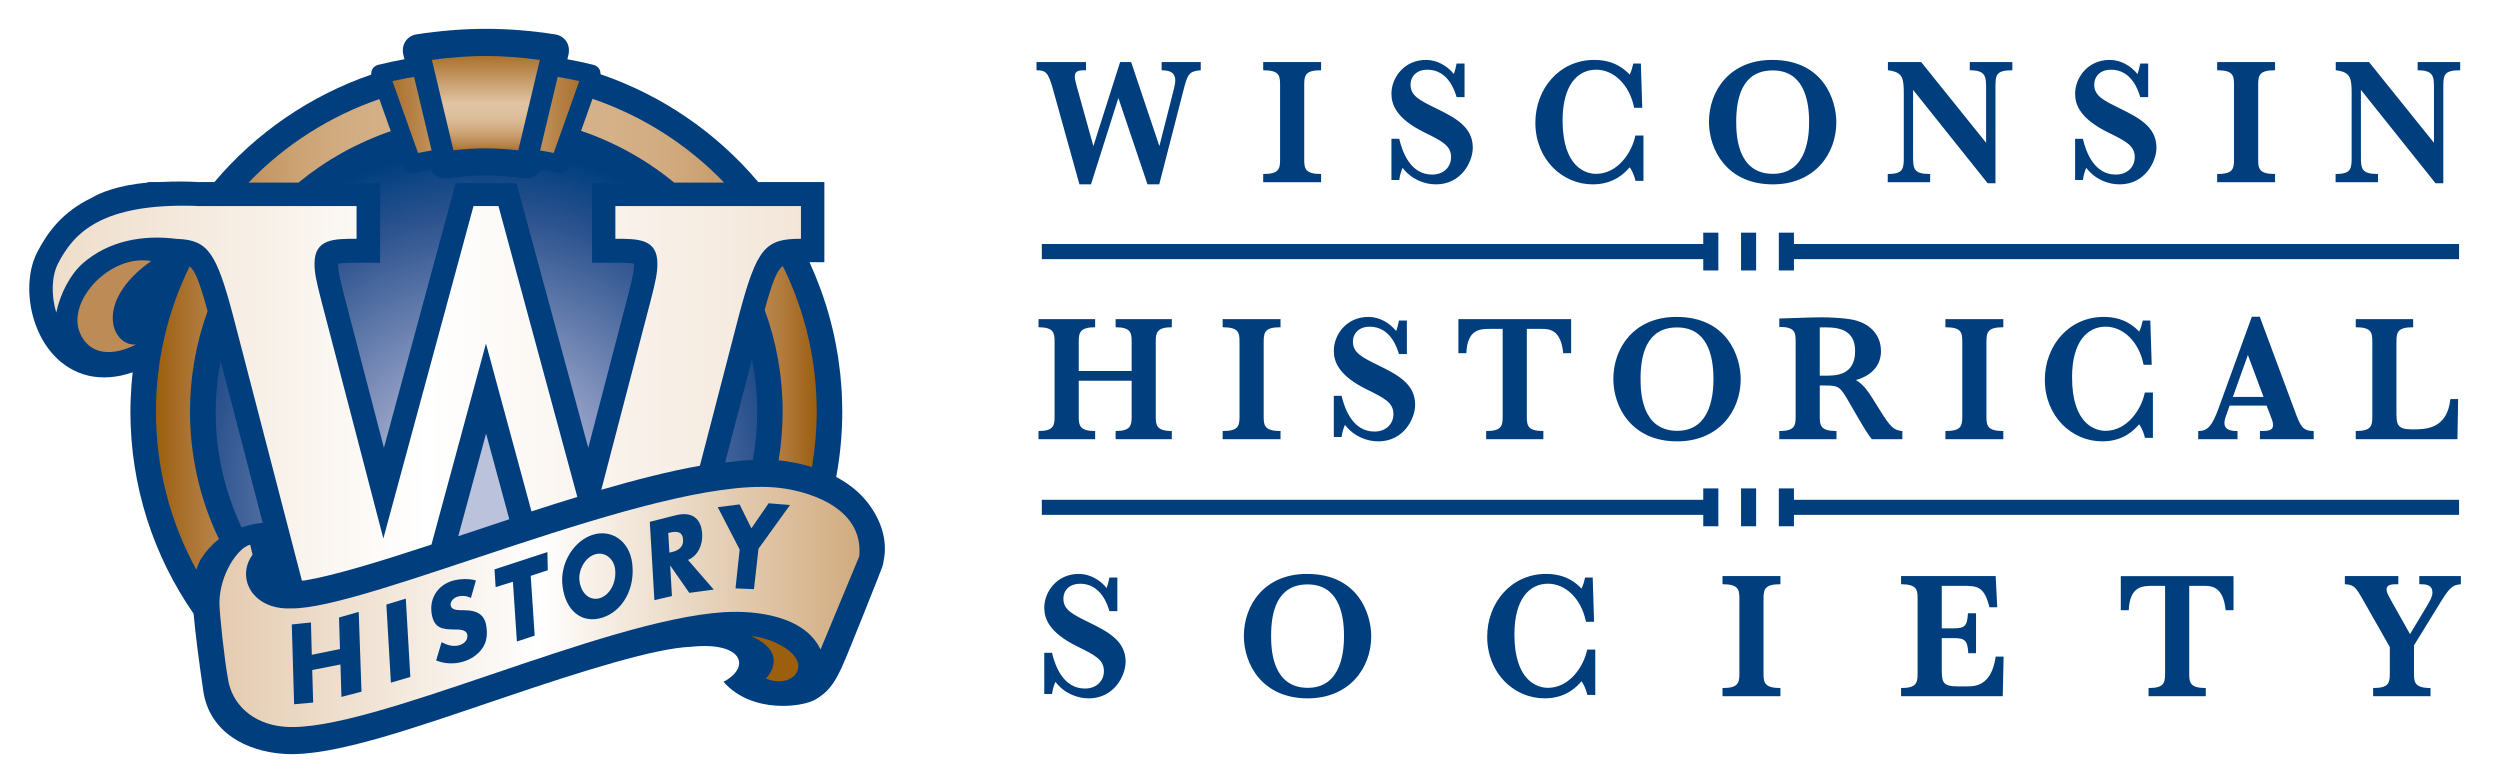
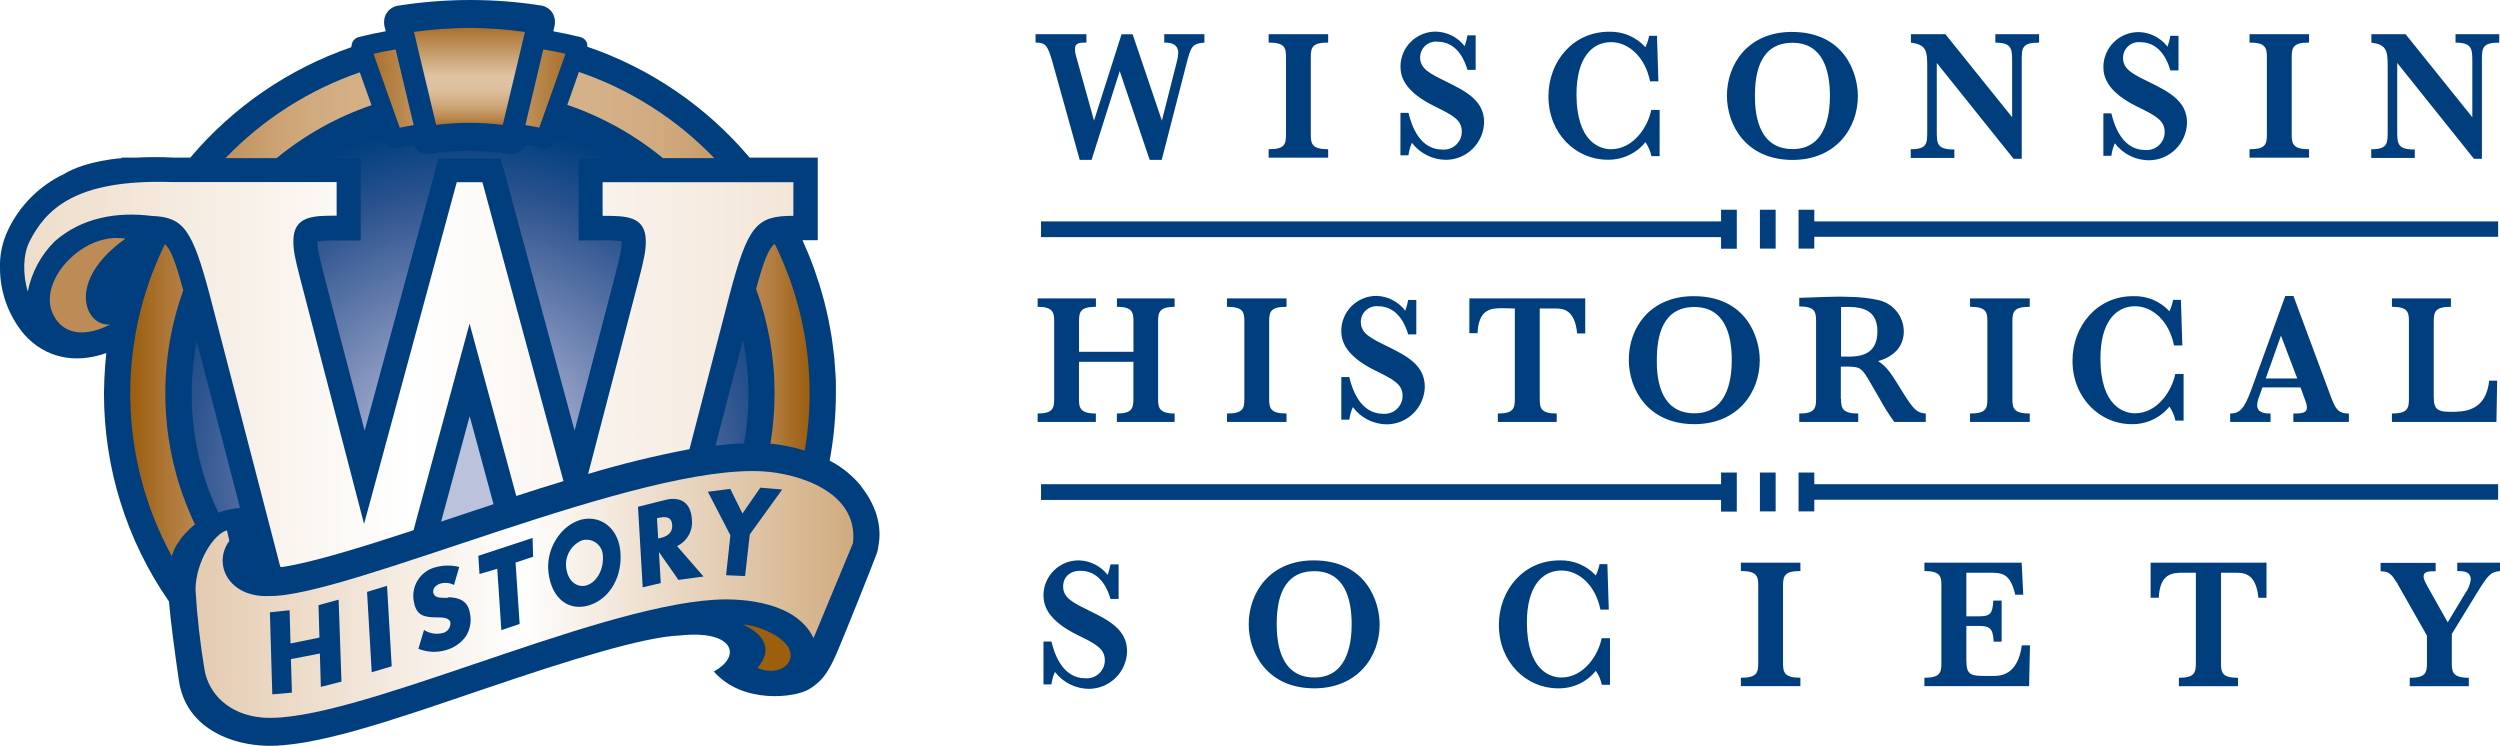
- <svg xmlns="http://www.w3.org/2000/svg" viewBox="0 0 490.176 153.621">
-   <path fill="#003E7E" d="M333.957 45.621v2.222H204.271v2.965h129.686v2.22h2.961v-7.407h-2.961zm7.408 0h2.959v7.407h-2.959v-7.407zm140.784 2.222H351.74v-2.222h-2.964v7.407h2.964v-2.22h130.409v-2.965zM333.957 95.765v2.227H204.271v2.964h129.686v2.223h2.961v-7.414h-2.961zm7.408 0h2.959v7.414h-2.959v-7.414zm140.784 2.227H351.74v-2.227h-2.964v7.414h2.964v-2.223h130.409v-2.964zM206.47 17.542c-.945-3.343-1.387-3.766-3.244-3.766v-1.605h9.703v1.605c-1.188 0-2.193 0-2.193 1.207 0 .422.064.782.365 1.887l3.277 11.772 5.244-16.472h2.158l5.541 16.472 2.809-11.065c.131-.5.303-1.312.303-1.812 0-1.923-1.727-1.958-2.668-1.989v-1.605h7.666v1.605c-2.33.211-2.57.668-3.48 4.266l-4.66 18.105h-2.301l-5.711-16.934-5.369 16.934h-2.266l-5.174-18.605zm41.206-5.371h11.353v1.605c-2.975 0-3.309.887-3.309 2.766v14.805c0 1.777.268 2.77 3.309 2.77v1.605h-11.353v-1.605c2.973 0 3.31-.887 3.31-2.77V16.542c0-1.805-.27-2.766-3.31-2.766v-1.605zm25.143 15.043h1.527c.641 2.711 2.26 7.016 6.451 7.016 2.299 0 3.719-1.531 3.719-3.418 0-2.242-1.725-3.129-5.205-4.836-5.647-2.776-6.492-5.551-6.492-7.617 0-3.02 2.4-6.613 6.797-6.613 2.129 0 4.123 1.137 5.439 2.773.17-.425.334-1.031.545-2.066h1.553v6.586H285.6c-.344-1.146-1.631-5.375-5.748-5.375-1.998 0-3.281 1.215-3.281 2.957 0 2.208 1.893 3.094 5.002 4.625 3.684 1.812 7.199 3.59 7.199 7.719 0 2.664-2.195 7.184-7.229 7.184-2.232 0-4.801-.957-6.527-3.238-.164.391-.506 1.141-.67 2.383h-1.527v-8.08zm49.414 8.254h-1.559c-.367-1.527-.873-2.273-1.142-2.666-.85.959-2.941 3.346-7.236 3.346-6.016 0-11.256-4.945-11.256-12.094 0-6.617 4.67-12.308 11.562-12.308 4.02 0 6.049 1.957 6.93 2.879.338-.672.537-1.418.711-2.172h1.484l.27 8.684h-1.59c-.916-4.625-4.086-7.473-7.432-7.473-3.719 0-6.596 3.098-6.596 9.931 0 9.315 4.666 10.491 6.559 10.491 4.293 0 7.065-4.27 7.703-7.508h1.592v8.89zm25.218-23.722c10.1 0 12.6 7.93 12.6 12.203 0 6.258-4.287 12.199-12.467 12.199-8.885 0-12.506-6.688-12.506-12.238 0-6.081 4.055-12.164 12.373-12.164zm.166 22.339c6.859 0 7.096-7.788 7.096-10.207 0-4.809-1.353-10.07-7.129-10.07-6.115 0-7.164 5.585-7.164 10.07 0 2.594.197 10.207 7.197 10.207zm27.481-3.487c0 2.46.066 3.519 3.346 3.519v1.605h-8.315v-1.605c3.176 0 3.147-1.133 3.147-3.519v-12.02c0-3.133-.068-4.448-3.113-4.801v-1.605h6.525L389.419 28V17.263c0-2.278-.096-3.485-3.203-3.485v-1.605h8.344v1.605c-3.277 0-3.311.961-3.311 3.485v18.672h-1.521l-14.629-18.317v12.98h-.001zm31.768-3.384h1.523c.639 2.711 2.26 7.016 6.451 7.016 2.301 0 3.719-1.531 3.719-3.418 0-2.242-1.725-3.129-5.203-4.836-5.646-2.776-6.49-5.551-6.49-7.617 0-3.02 2.396-6.613 6.793-6.613 2.129 0 4.125 1.137 5.44 2.773.17-.425.334-1.031.541-2.066h1.557v6.586h-1.557c-.338-1.146-1.625-5.375-5.746-5.375-1.996 0-3.277 1.215-3.277 2.957 0 2.208 1.894 3.094 5 4.625 3.685 1.812 7.199 3.59 7.199 7.719 0 2.664-2.195 7.184-7.229 7.184-2.23 0-4.801-.957-6.527-3.238-.164.391-.504 1.141-.67 2.383h-1.523v-8.08h-.001zm27.853-15.043h11.35v1.605c-2.971 0-3.307.887-3.307 2.766v14.805c0 1.777.27 2.77 3.307 2.77v1.605h-11.35v-1.605c2.971 0 3.305-.887 3.305-2.77V16.542c0-1.805-.268-2.766-3.305-2.766v-1.605zm28.187 18.427c0 2.46.068 3.519 3.348 3.519v1.605h-8.312v-1.605c3.174 0 3.147-1.133 3.147-3.519v-12.02c0-3.133-.07-4.448-3.115-4.801v-1.605h6.523L477.231 28V17.263c0-2.278-.096-3.485-3.203-3.485v-1.605h8.342v1.605c-3.275 0-3.309.961-3.309 3.485v18.672h-1.523l-14.632-18.318v12.981zm-251.395 51.14c0 1.633.166 2.773 3.213 2.773v1.602h-11.098v-1.602c2.881 0 3.147-1.035 3.147-2.773V66.937c0-1.668-.201-2.772-3.147-2.772v-1.599h11.098v1.599c-2.943 0-3.213 1.03-3.213 2.772v5.801h10.373v-5.801c0-1.668-.174-2.772-3.143-2.772v-1.599h11.016v1.599c-2.943 0-3.146 1.104-3.146 2.772v14.801c0 1.562.135 2.773 3.146 2.773v1.602h-11.016v-1.602c2.873 0 3.143-1.035 3.143-2.773v-7.082h-10.373v7.082zm28.215-19.172h11.348v1.599c-2.969 0-3.303.89-3.303 2.772v14.801c0 1.773.264 2.773 3.303 2.773v1.602h-11.348v-1.602c2.971 0 3.307-.887 3.307-2.773V66.937c0-1.812-.266-2.772-3.307-2.772v-1.599zm21.794 15.043h1.521c.645 2.703 2.262 7.008 6.451 7.008 2.303 0 3.719-1.531 3.719-3.418 0-2.238-1.723-3.125-5.203-4.83-5.647-2.774-6.488-5.557-6.488-7.615 0-3.026 2.395-6.617 6.793-6.617 2.127 0 4.123 1.137 5.438 2.773.17-.426.334-1.031.547-2.062h1.551v6.578h-1.551c-.346-1.137-1.627-5.371-5.75-5.371-1.994 0-3.279 1.215-3.279 2.957 0 2.203 1.896 3.094 5 4.625 3.684 1.809 7.201 3.591 7.201 7.715 0 2.668-2.195 7.188-7.229 7.188-2.232 0-4.803-.961-6.529-3.238-.164.391-.506 1.141-.67 2.383h-1.521l-.001-8.076zm30.75-13.125c-2.031 0-4.562 0-4.762 4.762h-1.559v-6.68h22.102v6.68h-1.553c-.441-4.762-2.875-4.762-4.295-4.762h-2.836v17.254c0 1.738.201 2.773 3.24 2.773v1.602H291.39v-1.602c2.941 0 3.24-.926 3.24-2.773V64.484h-2.36zm36.424-2.348c10.102 0 12.605 7.934 12.605 12.199 0 6.262-4.297 12.203-12.471 12.203-8.889 0-12.5-6.688-12.5-12.238 0-6.082 4.053-12.164 12.366-12.164zm.171 22.336c6.855 0 7.092-7.789 7.092-10.21 0-4.797-1.35-10.062-7.129-10.062-6.115 0-7.164 5.581-7.164 10.062 0 2.602.201 10.21 7.201 10.21zm27.936-2.734c0 1.738.24 2.773 3.279 2.773v1.602h-11.213v-1.602c2.9 0 3.207-.926 3.207-2.773V66.867c0-1.777-.236-2.772-3.207-2.772v-1.642l5.164-.176c.846 0 2.605-.102 4.498-.035 1.922.07 3.986.211 5.406.605 2.328.641 4.869 2.492 4.869 6.012 0 2.312-1.289 4.621-4.908 5.656 1.728 1.066 2.473 2.313 4.695 5.902 2.1 3.385 2.74 3.951 4.402 4.094v1.602h-5.984c-.881-1.074-1.857-2.777-2.836-4.443l-1.523-2.635c-1.889-3.273-2.025-3.453-5.002-3.453h-.848v6.156h.001zm0-8.077h1.055c2.092 0 5.877-.036 5.877-4.837 0-4.77-4.156-4.691-6.932-4.624v9.461zm24.637-11.095h11.352v1.599c-2.971 0-3.309.89-3.309 2.772v14.801c0 1.773.269 2.773 3.309 2.773v1.602h-11.352v-1.602c2.975 0 3.309-.887 3.309-2.773V66.937c0-1.812-.266-2.772-3.309-2.772v-1.599zm40.685 23.293h-1.557c-.367-1.527-.877-2.273-1.144-2.664-.852.961-2.945 3.344-7.236 3.344-6.014 0-11.254-4.945-11.254-12.098 0-6.612 4.67-12.305 11.559-12.305 4.019 0 6.049 1.958 6.932 2.879.336-.676.541-1.421.707-2.168h1.486l.271 8.681h-1.59c-.914-4.626-4.086-7.474-7.432-7.474-3.719 0-6.596 3.098-6.596 9.926 0 9.32 4.67 10.492 6.557 10.492 4.297 0 7.066-4.27 7.707-7.503h1.59v8.89zm14.498-4.801c-.24.645-.479 1.316-.479 1.848 0 1.605 1.793 1.605 2.568 1.605v1.602h-7.705v-1.602c1.758 0 2.672-.785 4.057-4.625l6.455-17.783h1.555l6.824 18.35c1.115 2.988 1.488 4.059 3.752 4.059v1.602h-10.547v-1.602c1.391 0 2.572 0 2.572-1.141 0-.211-.031-.602-.205-1.066l-1.043-2.773h-7.268l-.536 1.526zm1.18-3.234h6.012l-3.07-8.219-2.942 8.219zm44.029 8.289h-19.935v-1.602c2.977 0 3.244-.961 3.244-2.773V66.937c0-1.742-.203-2.772-3.244-2.772v-1.599h11.252v1.599c-2.943 0-3.277.89-3.277 2.772v13.555c0 2.668 0 3.699 3.113 3.699 2.561 0 6.824 0 7.465-5.941h1.52l-.138 7.863zm-277.082 41.886h1.518c.643 2.703 2.268 7.004 6.461 7.004 2.295 0 3.715-1.527 3.715-3.41 0-2.246-1.717-3.133-5.207-4.84-5.643-2.77-6.486-5.547-6.486-7.609 0-3.027 2.398-6.617 6.793-6.617 2.131 0 4.123 1.143 5.443 2.77.166-.426.336-1.023.539-2.059h1.555v6.582h-1.555c-.338-1.141-1.621-5.371-5.742-5.371-1.996 0-3.281 1.207-3.281 2.949 0 2.207 1.891 3.094 5.004 4.625 3.682 1.812 7.195 3.594 7.195 7.719 0 2.672-2.199 7.184-7.23 7.184-2.234 0-4.797-.961-6.525-3.234-.17.391-.506 1.137-.678 2.383h-1.518l-.001-8.076zm51.502-15.472c10.105 0 12.607 7.93 12.607 12.199 0 6.262-4.295 12.199-12.471 12.199-8.887 0-12.502-6.684-12.502-12.234.001-6.086 4.056-12.164 12.366-12.164zm.172 22.336c6.857 0 7.098-7.789 7.098-10.207 0-4.801-1.354-10.07-7.133-10.07-6.115 0-7.162 5.59-7.162 10.07 0 2.597.199 10.207 7.197 10.207zm56.367 1.39h-1.559c-.367-1.531-.873-2.281-1.143-2.668-.853.961-2.943 3.34-7.234 3.34-6.017 0-11.258-4.941-11.258-12.094 0-6.617 4.67-12.305 11.562-12.305 4.018 0 6.049 1.953 6.93 2.879.334-.676.539-1.422.709-2.168h1.486l.27 8.68h-1.592c-.912-4.625-4.084-7.469-7.432-7.469-3.717 0-6.596 3.094-6.596 9.918 0 9.324 4.67 10.496 6.559 10.496 4.295 0 7.066-4.266 7.705-7.5h1.592v8.891h.001zm24.944-23.297h11.354v1.594c-2.975 0-3.312.891-3.312 2.777v14.797c0 1.777.273 2.777 3.312 2.777v1.598h-11.354v-1.598c2.973 0 3.309-.891 3.309-2.777v-14.797c0-1.816-.267-2.777-3.309-2.777v-1.594zm54.949 23.543h-19.939v-1.598c2.971 0 3.242-.961 3.242-2.777v-14.797c0-1.703-.164-2.777-3.242-2.777v-1.594h18.551l.305 6.117h-1.525c-1.014-4.164-2.463-4.203-5.166-4.203h-4.187v8.324h2.26c2.266 0 2.736-.422 2.875-2.949h1.586v7.824h-1.518c-.139-2.594-.746-2.953-2.91-2.953h-2.293v5.555c0 3.055 0 3.91 3.209 3.91h1.787c1.389 0 4.766 0 5.578-5.836h1.553l-.166 7.754zm29.467-21.628c-2.031 0-4.562 0-4.766 4.77h-1.559v-6.684h22.104v6.684h-1.553c-.441-4.77-2.877-4.77-4.293-4.77h-2.84v17.254c0 1.742.203 2.777 3.244 2.777v1.598h-11.219v-1.598c2.941 0 3.242-.93 3.242-2.777v-17.254h-2.36zm40.82 2.136c-.135-.176-.199-.355-.233-.391-1.016-1.707-1.558-1.992-2.98-2.066v-1.594h10.48v1.594c-1.221 0-2.301 0-2.301 1.035 0 .465.174.887 1.119 2.559l3.48 6.191 3.309-5.512c.678-1.141 1.08-1.887 1.08-2.633 0-1.641-1.418-1.641-2.568-1.641v-1.594h8.148v1.594c-1.861.145-2.367.891-4.496 4.348l-4.695 7.645v5.582c0 1.602.135 2.777 3.242 2.777v1.598h-11.256v-1.598c2.942 0 3.275-.891 3.275-2.777v-5.262l-5.604-9.855z" />
-   <path fill="none" d="M80.728 1.161c-.006.004-.012.004-.018.004a8.953 8.953 0 0 0-5.967 3.797c-.43.64-.723 1.339-.973 2.05l-1.02.219c-1.746.434-3.24 1.497-4.281 2.935a75.638 75.638 0 0 0-29.047 19.89h-.66c.094 0 .189-.016.285-.012a71.945 71.945 0 0 0-7.195-.024l-2.984.035c-.141 0-.277.113-.418.125-7.748.65-12.146 2.996-13.412 3.766-7.373 3.676-10.871 9.129-12.85 12.957C.711 49.77 0 53.144 0 56.61c0 5.985 2.119 12.242 6.049 16.645 3.654 4.102 8.523 6.277 13.791 6.434-.008.336-.029.684-.029 1.016 0 14.871 4.361 29.188 12.553 41.555.344 3.48.936 8.133 1.789 14.012 1.422 9.793 9.762 16.582 21.242 17.297 9.953.609 24.326-4.258 40.975-9.896l3.658-1.24c7.711-2.625 28.148-9.59 35.656-9.863a7.37 7.37 0 0 0 .394-.023c.059-.008.09-.004.145-.012-.006.027-.02.055-.023.082a5.749 5.749 0 0 0 1.32 4.851c7.539 8.629 20.6 7.531 25.484 4.523 3.328-2.043 5.225-4.318 7.242-8.695 1.375-3 7.777-19.137 8.145-20.172h-.002c0-.031.395-1.793.541-2.441.191-1.047.326-2.102.326-3.16 0-4.332-1.601-8.699-4.666-12.594-1.246-1.578-2.748-2.984-4.438-4.246.441-3.32.744-6.656.744-9.977 0-8.957-1.631-17.648-4.697-25.961.693-.949 1.184-2.059 1.184-3.328V35.812a5.75 5.75 0 0 0-5.746-5.754h-10.352a75.635 75.635 0 0 0-29.297-19.984c-1.059-1.4-2.522-2.414-4.209-2.832 0 0-.426-.09-1.022-.219-.242-.699-.531-1.391-.949-2.016a8.986 8.986 0 0 0-5.996-3.832C104.867.397 99.972 0 95.261 0c-4.712-.003-9.603.39-14.533 1.161z" />
-   <path fill="#003E7E" d="M170.068 98.488c-1.707-2.172-3.867-3.777-6.113-4.969a69.833 69.833 0 0 0 1.19-12.816l-.002-.047.002-.055c0-.383-.025-.754-.029-1.133-.016-.824-.027-1.648-.07-2.461-.041-.816-.115-1.617-.184-2.422-.035-.391-.057-.781-.098-1.168-.097-.89-.21-1.778-.34-2.664-.041-.285-.074-.574-.119-.86a68.02 68.02 0 0 0-.494-2.764c-.047-.231-.09-.466-.137-.692a65.233 65.233 0 0 0-.654-2.832c-.045-.184-.092-.363-.137-.543a71 71 0 0 0-.826-2.901c-.039-.122-.078-.251-.115-.372a70.34 70.34 0 0 0-1.016-2.996c-.018-.051-.037-.097-.057-.149a69.867 69.867 0 0 0-2.145-5.229h2.908V35.704h-12.957a70.139 70.139 0 0 0-30.916-21.141c0-.125-.012-.25-.039-.375a1.577 1.577 0 0 0-.16-.566 1.814 1.814 0 0 0-1.16-.899 86.248 86.248 0 0 0-5.156-1.105l.227-.941c.055-.234.078-.473.078-.706.03-.66-.15-1.313-.516-1.864a3.169 3.169 0 0 0-2.117-1.352c-4.615-.73-9.203-1.102-13.652-1.102-4.435 0-9.023.371-13.644 1.09-.862.14-1.628.63-2.115 1.355a3.076 3.076 0 0 0-.521 1.859c.004.238.025.474.082.713l.227.943a86.672 86.672 0 0 0-5.164 1.105 1.796 1.796 0 0 0-1.152.895 1.487 1.487 0 0 0-.16.548 1.89 1.89 0 0 0-.043.468 70.129 70.129 0 0 0-30.738 21.074h-3.269v-.016a68.065 68.065 0 0 0-6.836-.016c-.391.004-.764.016-1.141.031h-1.852v.109c-5.824.488-9.516 2.081-10.941 2.969-5.756 2.734-8.715 6.828-10.691 10.66-1.117 2.164-1.617 4.777-1.566 7.469.064 4.5 1.684 9.238 4.605 12.512 3.945 4.43 9.637 5.711 15.66 3.566a70.684 70.684 0 0 0-.367 4.974c-.039.878-.07 1.753-.07 2.64l.002.059-.002.043c0 14.711 4.586 28.363 12.391 39.625.336 3.898 1.066 9.438 1.895 15.113 1.188 8.176 8.508 11.922 15.904 12.379 9.498.586 25.244-5.039 42.436-10.84 16.113-5.492 30.359-9.914 37.287-10.164 10.271-1.082 11.779 4.043 6.377 6.863 5.492 6.285 15.5 5.035 18.139 3.41 2.217-1.363 3.432-2.738 5.033-6.207 1.332-2.91 7.652-18.863 7.94-19.676a5.14 5.14 0 0 0 .291-1.301c.868-4.163-.697-8.253-3.193-11.417z" />
-   <linearGradient id="a" gradientUnits="userSpaceOnUse" x1="95.265" y1="125.478" x2="95.265" y2="143.982" gradientTransform="matrix(1 0 0 -1 0 154.954)">
-     <stop offset="0" stop-color="#aa712d" />
-     <stop offset=".011" stop-color="#ac7533" />
-     <stop offset=".083" stop-color="#bc8a53" />
-     <stop offset=".158" stop-color="#c99e6d" />
-     <stop offset=".236" stop-color="#d3ae84" />
-     <stop offset=".316" stop-color="#dab995" />
-     <stop offset=".401" stop-color="#dec19f" />
-     <stop offset=".5" stop-color="#e0c3a3" />
-     <stop offset="1" stop-color="#aa712d" />
-   </linearGradient>
-   <path fill="url(#a)" d="M95.263 10.972c3.445 0 7.004.293 10.588.766-.787 3.316-3.594 15.039-4.232 17.738-2.34-.262-4.4-.391-6.356-.391-1.961 0-4.025.129-6.35.391-.646-2.707-3.439-14.426-4.234-17.746 3.58-.468 7.139-.758 10.584-.758z" />
-   <linearGradient id="b" gradientUnits="userSpaceOnUse" x1="76.946" y1="132.423" x2="113.583" y2="132.423" gradientTransform="matrix(1 0 0 -1 0 154.954)">
-     <stop offset="0" stop-color="#aa712d" />
-     <stop offset=".5" stop-color="#ddbe9c" />
-     <stop offset="1" stop-color="#aa712d" />
-   </linearGradient>
-   <path fill="url(#b)" d="M109.351 15.078c1.416.238 2.83.517 4.232.824-.98 2.77-4.248 11.918-5.018 14.09a61.625 61.625 0 0 0-2.662-.488l3.448-14.426zm-28.166-.008l3.439 14.426c-.889.149-1.775.313-2.658.492-.773-2.176-4.031-11.318-5.02-14.09a84.79 84.79 0 0 1 4.239-.828z" />
-   <linearGradient id="c" gradientUnits="userSpaceOnUse" x1="10.332" y1="77.865" x2="157.041" y2="77.865" gradientTransform="matrix(1 0 0 -1 0 154.954)">
-     <stop offset="0" stop-color="#eeddca" />
-     <stop offset=".5" stop-color="#fff" />
-     <stop offset="1" stop-color="#f3e6d9" />
-   </linearGradient>
-   <path fill="url(#c)" d="M157.041 40.398v6.418c-6.978 0-8.633 1.707-12.18 15.109l-7.633 29.391c-5.963 1.062-12.539 2.738-19.334 4.715l9.605-36.809c1.15-4.41 1.396-5.848 1.396-7.551 0-4.855-3.799-4.855-8.24-4.855v-6.418h36.386zM11.029 61.304c-1.031-3.418-.924-7.172.361-9.652 2.996-5.823 8.346-11.902 27.137-11.277l-.006.023h31.391v6.418c-4.443 0-8.244 0-8.244 4.855 0 1.703.252 3.141 1.404 7.551l12.092 46.355 17.658-65.112v-.064h4.918v.02l15.455 57.012c-2.986.91-5.99 1.863-8.99 2.836l-8.922-32.906-10.686 39.41c-9.965 3.281-19.215 6.117-24.937 7.051-.154.022-.31.029-.465.02L45.709 61.926c-3.312-12.488-4.973-14.816-10.838-15.082h-.1a.084.084 0 0 1-.027.008c-6.777-.882-13.504.367-18.572 4.84-2.295 2.018-4.362 5.8-5.143 9.612z" />
-   <path fill="#BD8C56" d="M26.685 67.546c-5.918 2.954-9.664 1.184-11.078-2.43-2.426-6.18 5.949-15.324 14.035-13.941-11.394 8.055-7.711 16.797-2.957 16.371z" />
-   <linearGradient id="d" gradientUnits="userSpaceOnUse" x1="30.575" y1="89.408" x2="160.134" y2="89.408" gradientTransform="matrix(1 0 0 -1 0 154.954)">
-     <stop offset="0" stop-color="#9b5f0e" />
-     <stop offset=".008" stop-color="#9e6214" />
-     <stop offset=".054" stop-color="#ad7534" />
-     <stop offset=".103" stop-color="#b9874e" />
-     <stop offset=".157" stop-color="#c49663" />
-     <stop offset=".216" stop-color="#cca374" />
-     <stop offset=".283" stop-color="#d2ac81" />
-     <stop offset=".365" stop-color="#d5b188" />
-     <stop offset=".505" stop-color="#d6b38b" />
-     <stop offset=".681" stop-color="#d5b189" />
-     <stop offset=".759" stop-color="#d2ac82" />
-     <stop offset=".817" stop-color="#cda476" />
-     <stop offset=".866" stop-color="#c69967" />
-     <stop offset=".908" stop-color="#bd8b54" />
-     <stop offset=".947" stop-color="#b17b3d" />
-     <stop offset=".981" stop-color="#a46921" />
-     <stop offset="1" stop-color="#9b5f0e" />
-   </linearGradient>
-   <path fill="url(#d)" d="M160.134 80.703c0 3.707-.328 7.336-.93 10.875a34.454 34.454 0 0 0-6.539-1.332c.525-3.154.79-6.346.791-9.543 0-7-1.244-13.719-3.525-19.941 1.473-5.379 2.344-7.664 3.543-8.629a64.327 64.327 0 0 1 6.66 28.57zM116.17 19.375a64.94 64.94 0 0 1 25.82 16.434h-9.795a58.152 58.152 0 0 0-18.266-10.152l2.241-6.282zm-41.789.055l2.238 6.284a58.078 58.078 0 0 0-18.102 10.094H48.72A64.917 64.917 0 0 1 74.381 19.43zm-34.948 90.12c-.342.539-.658 1.297-.926 2.168a64.322 64.322 0 0 1-7.932-31.016 64.419 64.419 0 0 1 6.615-28.488c1.166 1.027 2.037 3.391 3.51 8.785a57.803 57.803 0 0 0-3.445 19.703 57.71 57.71 0 0 0 5.666 24.992 14.966 14.966 0 0 0-3.488 3.856z" />
-   <path fill="#9B5F0E" d="M150.17 133.046c1.35-1.52 3.684-5.328-2.775-8.293 2.685.09 8.688 2.359 9.105 5.535.316 2.422-2.717 4.25-6.33 2.758z" />
-   <linearGradient id="e" gradientUnits="userSpaceOnUse" x1="43.02" y1="35.946" x2="168.527" y2="35.946" gradientTransform="matrix(1 0 0 -1 0 154.954)">
-     <stop offset="0" stop-color="#e4cbb0" />
-     <stop offset=".5" stop-color="#fff" />
-     <stop offset="1" stop-color="#d1ab7f" />
-   </linearGradient>
-   <path fill="url(#e)" d="M168.47 109.093l-7.586 18.254c-3.184-6.727-12.965-7.688-18.906-7.316-23.871 1.488-69.652 23.75-86.129 22.469-6.561-.516-10.432-4.695-11.129-9.289-.723-3.867-1.729-13.164-1.699-15.148.088-5.398 3.537-10.613 6.031-11.273l.469 1.973c-3.277 4.449-.082 10.816 7.508 10.527 14.75.32 70.945-25.492 94.652-23.742 6.02.436 17.762 3.631 16.789 13.545z" />
-   <path fill="#BBC2DB" d="M89.853 105.132c.391-.129.785-.262 1.18-.395 2.891-.965 5.846-1.957 8.826-2.936-1.668-6.15-3.264-12.033-4.553-16.791-1.523 5.615-3.466 12.792-5.453 20.122z" />
-   <radialGradient id="f" cx="94.983" cy="58.949" r="91.342" gradientTransform="matrix(1 0 0 -1 0 154.954)" gradientUnits="userSpaceOnUse">
-     <stop offset="0" stop-color="#fff" />
-     <stop offset=".253" stop-color="#909dc4" />
-     <stop offset=".584" stop-color="#2e548f" />
-     <stop offset=".731" stop-color="#003e7e" />
-   </radialGradient>
-   <path fill="url(#f)" d="M42.295 80.802a52.746 52.746 0 0 0 5.07 22.611c1.49-.52 2.918-.789 4.141-.902l-8.248-31.75a53.121 53.121 0 0 0-.963 10.041zm105.148-10.365l-5.254 20.227c1.895-.234 3.715-.398 5.426-.457.549-3.055.852-6.195.852-9.404 0-3.48-.343-6.953-1.024-10.366zm-31.359-18.926V35.902h7.578a53.29 53.29 0 0 0-11.395-5.43l-.816 2.294a1.8 1.8 0 0 1-2.102 1.151 63.132 63.132 0 0 0-3.309-.672 3.12 3.12 0 0 1-3.227 1.727c-2.906-.391-5.309-.574-7.531-.574-2.234 0-4.619.184-7.52.574a3.13 3.13 0 0 1-3.234-1.734 60.58 60.58 0 0 0-3.297.68 1.8 1.8 0 0 1-2.109-1.151l-.797-2.235a53.133 53.133 0 0 0-11.23 5.371h7.432v15.609h-4.592c-1.172 0-2.787.012-3.652.176v.082c0 1.095.125 2.023 1.258 6.392 0 0 4.168 15.976 7.736 29.644l13.135-48.449.92-3.453h8.43l3.51.023s9.062 33.422 14.07 51.879l7.732-29.644c1.139-4.368 1.252-5.297 1.252-6.392v-.082c-.855-.164-2.479-.176-3.648-.176h-4.594v-.001z" />
-   <path fill="#003E7E" d="M137.674 104.66c-.203-3.363-2.389-4.332-5.1-3.648l-5.17 1.301.906 15.363 3.438-.809-.344-5.926.041-.012 3.709 5.316 4.789-.645-5.047-5.812c1.949-.816 2.91-2.941 2.778-5.128zm-6.086 3.613l-.336.086-.227-3.855.332-.078c1.148-.266 2.465-.336 2.57 1.359.106 1.699-1.185 2.238-2.339 2.488zm-65.114 12.801l.182 6.179-5.522 1.133-.166-6.34-3.757.391.455 15.648 3.738-.336-.188-6.382 5.54-1.086.187 6.363 3.934-1.031-.543-15.633-3.86 1.094zm80.852-17.481l-2.317-4.699-4.277.547 4.295 8.305-.818 7.617 3.617.156.896-7.934 6.18-8.57-4.199-.336-3.377 4.914zm-56.117 16.059l-.988-.016c-.668-.035-1.715-.07-1.859-.953-.125-.832.699-1.508 1.373-1.707a3.502 3.502 0 0 1 2.596.27l.98-3.441c-1.379-.387-3.199-.34-4.617.078-2.822.84-4.543 3.418-4.055 6.441.455 2.887 2.074 3.078 4.486 3.102.826 0 2.328-.039 2.498 1.047.172 1.051-.68 1.777-1.539 2.027-1.246.367-2.449-.016-3.496-.594l-1.074 3.59a8.001 8.001 0 0 0 5.221.254c1.439-.41 2.846-1.254 3.795-2.574.969-1.332 1.061-2.969.818-4.457-.382-2.419-2.071-3.028-4.139-3.067zm24.945-14.777c-3.551 1.152-6.422 5.441-5.863 10.023.59 4.914 3.859 7.469 7.824 6.199 3.973-1.273 6.445-5.676 5.844-10.613-.563-4.613-4.243-6.774-7.805-5.609zm1.502 12.39c-1.92.609-3.721-.797-4.041-3.414-.25-2.101 1.09-4.527 3.004-5.148 1.922-.621 3.727.781 3.984 2.883.317 2.624-1.031 5.058-2.947 5.679zm-41.9 1.27l.886 15.316 3.813-1.129-.891-15.348-3.808 1.161zm31.574-10.289l-10.371 3.394.218 3.477 3.389-1.047.779 11.707 3.489-1.149-.774-11.715 3.342-1.105-.072-3.562z" />
+ <svg xmlns="http://www.w3.org/2000/svg" id="a24fac88-f7a5-41ec-b0ac-689eb4b12893" data-name="Layer 1" viewBox="0 0 476.77 142.21">
+   <defs>
+     <style>.ffbbf467-079d-4482-9e3b-776769facc8f{fill:#003e7e;}.ba501c9b-f703-4816-9f7a-795da96e6808{fill:url(#b5503855-f9fe-42dc-b8a7-c260d8048bb1);}.a1067ac5-e2a7-43ae-b5af-3cdc320f5036{fill:url(#a43959de-be3a-4982-a974-defdb4e21a85);}.ea20a5f7-36e7-47c5-b105-3ecf99da1a8d{fill:url(#a8ae1451-657d-495d-a0dc-40d2b125c437);}.a9b97b4a-db9f-4e12-805b-c19ff0f7a879{fill:#bd8c56;}.fb31f15a-689a-45fa-9905-5d4ba197f66e{fill:url(#a68e3554-10a5-4418-9a02-0917e470003d);}.fc1babde-a861-47fe-8882-4c856493fefb{fill:#9b5f0e;}.b02c373b-5a17-435b-93d9-8875ba5a81e2{fill:url(#bbec7f45-77db-41ee-bd4f-6675eac10545);}.af853487-0890-4454-85a5-677fbf03cf7b{fill:#bbc2db;}.fe5a1ef5-b6db-46f1-b266-d924b506cd4e{fill:url(#a42ac834-74ad-40f8-9969-3fdf6a6614af);}</style>
+     <linearGradient id="b5503855-f9fe-42dc-b8a7-c260d8048bb1" x1="89.53" y1="660.87" x2="89.53" y2="642.37" gradientTransform="translate(0 -637.05)" gradientUnits="userSpaceOnUse">
+       <stop offset="0" stop-color="#aa712d" />
+       <stop offset="0.01" stop-color="#ac7533" />
+       <stop offset="0.08" stop-color="#bc8a53" />
+       <stop offset="0.16" stop-color="#c99e6d" />
+       <stop offset="0.24" stop-color="#d3ae84" />
+       <stop offset="0.32" stop-color="#dab995" />
+       <stop offset="0.4" stop-color="#dec19f" />
+       <stop offset="0.5" stop-color="#e0c3a3" />
+       <stop offset="1" stop-color="#aa712d" />
+     </linearGradient>
+     <linearGradient id="a43959de-be3a-4982-a974-defdb4e21a85" x1="71.21" y1="653.92" x2="107.85" y2="653.92" gradientTransform="translate(0 -637.05)" gradientUnits="userSpaceOnUse">
+       <stop offset="0" stop-color="#aa712d" />
+       <stop offset="0.5" stop-color="#ddbe9c" />
+       <stop offset="1" stop-color="#aa712d" />
+     </linearGradient>
+     <linearGradient id="a8ae1451-657d-495d-a0dc-40d2b125c437" x1="4.6" y1="708.48" x2="151.3" y2="708.48" gradientTransform="translate(0 -637.05)" gradientUnits="userSpaceOnUse">
+       <stop offset="0" stop-color="#eeddca" />
+       <stop offset="0.5" stop-color="#fff" />
+       <stop offset="1" stop-color="#f3e6d9" />
+     </linearGradient>
+     <linearGradient id="a68e3554-10a5-4418-9a02-0917e470003d" x1="24.84" y1="696.94" x2="154.4" y2="696.94" gradientTransform="translate(0 -637.05)" gradientUnits="userSpaceOnUse">
+       <stop offset="0" stop-color="#9b5f0e" />
+       <stop offset="0.01" stop-color="#9e6214" />
+       <stop offset="0.05" stop-color="#ad7534" />
+       <stop offset="0.1" stop-color="#b9874e" />
+       <stop offset="0.16" stop-color="#c49663" />
+       <stop offset="0.22" stop-color="#cca374" />
+       <stop offset="0.28" stop-color="#d2ac81" />
+       <stop offset="0.36" stop-color="#d5b188" />
+       <stop offset="0.51" stop-color="#d6b38b" />
+       <stop offset="0.68" stop-color="#d5b189" />
+       <stop offset="0.76" stop-color="#d2ac82" />
+       <stop offset="0.82" stop-color="#cda476" />
+       <stop offset="0.87" stop-color="#c69967" />
+       <stop offset="0.91" stop-color="#bd8b54" />
+       <stop offset="0.95" stop-color="#b17b3d" />
+       <stop offset="0.98" stop-color="#a46921" />
+       <stop offset="1" stop-color="#9b5f0e" />
+     </linearGradient>
+     <linearGradient id="bbec7f45-77db-41ee-bd4f-6675eac10545" x1="37.28" y1="750.4" x2="162.79" y2="750.4" gradientTransform="translate(0 -637.05)" gradientUnits="userSpaceOnUse">
+       <stop offset="0" stop-color="#e4cbb0" />
+       <stop offset="0.5" stop-color="#fff" />
+       <stop offset="1" stop-color="#d1ab7f" />
+     </linearGradient>
+     <radialGradient id="a42ac834-74ad-40f8-9969-3fdf6a6614af" cx="89.25" cy="727.4" r="91.34" gradientTransform="translate(0 -637.05)" gradientUnits="userSpaceOnUse">
+       <stop offset="0" stop-color="#fff" />
+       <stop offset="0.25" stop-color="#909dc4" />
+       <stop offset="0.58" stop-color="#2e548f" />
+       <stop offset="0.73" stop-color="#003e7e" />
+     </radialGradient>
+   </defs>
+   <path class="ffbbf467-079d-4482-9e3b-776769facc8f" d="M328.22,40v2.22H198.53v3H328.22v2.22h3V40Zm7.41,0h3v7.41h-3Zm140.78,2.22H346V40h-3v7.41h3V45.16H476.41ZM328.22,90.11v2.23H198.53v3H328.22v2.23h3V90.11Zm7.41,0h3v7.42h-3Zm140.78,2.23H346V90.11h-3v7.42h3V95.3H476.41ZM200.73,11.89c-.94-3.34-1.38-3.77-3.24-3.77V6.52h9.7v1.6c-1.19,0-2.19,0-2.19,1.21a6.88,6.88,0,0,0,.36,1.89L208.64,23l5.25-16.47H216L221.58,23l2.81-11.07a8.8,8.8,0,0,0,.31-1.81c0-1.92-1.73-2-2.67-2V6.52h7.66v1.6c-2.33.21-2.57.67-3.48,4.27l-4.66,18.1h-2.3l-5.71-16.93-5.37,16.93h-2.26l-5.18-18.6Zm41.21-5.37h11.35v1.6c-3,0-3.31.89-3.31,2.77v14.8c0,1.78.27,2.77,3.31,2.77v1.61H241.94V28.46c3,0,3.31-.88,3.31-2.77V10.89c0-1.81-.27-2.77-3.31-2.77Zm25.14,15h1.53c.64,2.71,2.26,7,6.45,7a3.43,3.43,0,0,0,3.72-3.42c0-2.24-1.73-3.13-5.21-4.84-5.64-2.77-6.49-5.55-6.49-7.61a6.69,6.69,0,0,1,6.8-6.62,7.14,7.14,0,0,1,5.44,2.78,12.67,12.67,0,0,0,.54-2.07h1.56v6.59h-1.56c-.34-1.15-1.63-5.38-5.74-5.38a3,3,0,0,0-3.29,3c0,2.21,1.9,3.09,5,4.62,3.68,1.82,7.2,3.59,7.2,7.72a7.32,7.32,0,0,1-7.23,7.19,8.21,8.21,0,0,1-6.53-3.24,8.35,8.35,0,0,0-.67,2.38h-1.53Zm49.42,8.26h-1.56a7.54,7.54,0,0,0-1.14-2.67,9.05,9.05,0,0,1-7.24,3.35c-6,0-11.26-4.95-11.26-12.1,0-6.62,4.67-12.31,11.57-12.31A9,9,0,0,1,313.8,9a10.41,10.41,0,0,0,.71-2.17H316l.27,8.68h-1.59c-.92-4.62-4.09-7.47-7.43-7.47-3.72,0-6.6,3.1-6.6,9.93,0,9.32,4.67,10.49,6.56,10.49,4.29,0,7.07-4.27,7.7-7.5h1.6ZM341.71,6.09c10.1,0,12.6,7.93,12.6,12.21,0,6.25-4.28,12.2-12.46,12.2-8.89,0-12.51-6.69-12.51-12.24,0-6.08,4.06-12.17,12.37-12.17Zm.17,22.34c6.86,0,7.1-7.79,7.1-10.2,0-4.81-1.36-10.07-7.13-10.07-6.12,0-7.17,5.58-7.17,10.07C334.68,20.82,334.88,28.43,341.88,28.43ZM369.36,25c0,2.46.07,3.51,3.35,3.51v1.61h-8.32V28.46c3.18,0,3.15-1.13,3.15-3.51v-12c0-3.14-.07-4.45-3.11-4.81V6.52H371l12.73,15.83V11.61c0-2.28-.09-3.48-3.2-3.48V6.52h8.34V8.13c-3.27,0-3.31,1-3.31,3.48V30.28H384L369.36,12V25Zm31.77-3.39h1.52c.64,2.71,2.26,7,6.45,7a3.43,3.43,0,0,0,3.72-3.42c0-2.24-1.72-3.13-5.2-4.84-5.65-2.77-6.49-5.55-6.49-7.61a6.69,6.69,0,0,1,6.79-6.62,7.13,7.13,0,0,1,5.44,2.78,11.7,11.7,0,0,0,.54-2.07h1.56v6.59H413.9c-.33-1.15-1.62-5.38-5.74-5.38a3,3,0,0,0-3.28,3c0,2.21,1.89,3.09,5,4.62,3.69,1.82,7.2,3.59,7.2,7.72a7.32,7.32,0,0,1-7.23,7.19,8.22,8.22,0,0,1-6.53-3.24,8.71,8.71,0,0,0-.67,2.38h-1.52V21.56ZM429,6.52h11.35v1.6c-3,0-3.3.89-3.3,2.77v14.8c0,1.78.27,2.77,3.3,2.77v1.61H429V28.46c3,0,3.31-.88,3.31-2.77V10.89c0-1.81-.27-2.77-3.31-2.77ZM457.17,25c0,2.46.07,3.51,3.35,3.51v1.61h-8.31V28.46c3.17,0,3.14-1.13,3.14-3.51v-12c0-3.14-.07-4.45-3.11-4.81V6.52h6.52l12.73,15.83V11.61c0-2.28-.09-3.48-3.2-3.48V6.52h8.34V8.13c-3.27,0-3.31,1-3.31,3.48V30.28H471.8L457.17,12V25ZM205.77,76.09c0,1.63.17,2.77,3.22,2.77v1.6h-11.1v-1.6c2.88,0,3.15-1,3.15-2.77V61.28c0-1.66-.2-2.77-3.15-2.77v-1.6H209v1.6c-3,0-3.22,1-3.22,2.77v5.81h10.38V61.28c0-1.66-.18-2.77-3.15-2.77v-1.6h11v1.6c-2.94,0-3.15,1.11-3.15,2.77V76.09c0,1.56.14,2.77,3.15,2.77v1.6H213v-1.6c2.88,0,3.15-1,3.15-2.77V69H205.77ZM234,56.91h11.35v1.6c-3,0-3.31.89-3.31,2.77V76.09c0,1.77.27,2.77,3.31,2.77v1.6H234v-1.6c3,0,3.31-.89,3.31-2.77V61.28c0-1.81-.27-2.77-3.31-2.77v-1.6Zm21.79,15h1.52c.65,2.7,2.27,7,6.46,7a3.42,3.42,0,0,0,3.71-3.41c0-2.24-1.72-3.13-5.2-4.83-5.65-2.78-6.49-5.56-6.49-7.62a6.69,6.69,0,0,1,6.8-6.62A7.13,7.13,0,0,1,268,59.26a12.51,12.51,0,0,0,.55-2.06h1.55v6.57h-1.55c-.34-1.13-1.63-5.37-5.75-5.37a3,3,0,0,0-3.28,3c0,2.2,1.9,3.09,5,4.62,3.69,1.81,7.2,3.6,7.2,7.72a7.31,7.31,0,0,1-7.23,7.19A8.19,8.19,0,0,1,258,77.65a8,8,0,0,0-.67,2.38h-1.53V72Zm30.75-13.13c-2,0-4.56,0-4.76,4.76h-1.56V56.91h22.1v6.68h-1.55c-.44-4.76-2.87-4.76-4.29-4.76h-2.84V76.09c0,1.73.2,2.77,3.24,2.77v1.6H285.65v-1.6c2.94,0,3.24-.93,3.24-2.77V58.83ZM323,56.48c10.1,0,12.6,7.94,12.6,12.2,0,6.26-4.29,12.21-12.47,12.21-8.89,0-12.5-6.69-12.5-12.24C310.59,62.57,314.64,56.48,323,56.48Zm.17,22.34c6.85,0,7.09-7.79,7.09-10.21,0-4.8-1.35-10.06-7.13-10.06-6.11,0-7.16,5.58-7.16,10.06C315.93,71.21,316.13,78.82,323.13,78.82Zm27.93-2.73c0,1.73.24,2.77,3.28,2.77v1.6H343.13v-1.6c2.9,0,3.21-.93,3.21-2.77V61.21c0-1.77-.24-2.77-3.21-2.77V56.8l5.16-.18c.85,0,2.61-.1,4.5,0a26.43,26.43,0,0,1,5.41.6,6.17,6.17,0,0,1,4.87,6c0,2.31-1.29,4.62-4.91,5.65,1.73,1.07,2.47,2.31,4.69,5.9,2.1,3.39,2.74,3.95,4.41,4.1v1.6h-6A39.5,39.5,0,0,1,358.44,76l-1.53-2.64c-1.89-3.27-2-3.45-5-3.45h-.85v6.15h0Zm0-8.08h1.06c2.09,0,5.88,0,5.88-4.84s-4.16-4.69-6.94-4.62Zm24.64-11.1h11.35v1.6c-3,0-3.31.89-3.31,2.77V76.09c0,1.77.27,2.77,3.31,2.77v1.6H375.7v-1.6c3,0,3.31-.89,3.31-2.77V61.28c0-1.81-.27-2.77-3.31-2.77v-1.6Zm40.69,23.3h-1.56a7.54,7.54,0,0,0-1.14-2.67,9.07,9.07,0,0,1-7.24,3.35c-6,0-11.25-5-11.25-12.1,0-6.61,4.67-12.31,11.55-12.31a9,9,0,0,1,6.94,2.88,9.33,9.33,0,0,0,.7-2.17h1.49l.27,8.69h-1.59c-.91-4.63-4.09-7.48-7.43-7.48-3.72,0-6.6,3.1-6.6,9.93,0,9.32,4.67,10.49,6.56,10.49,4.3,0,7.07-4.27,7.71-7.5h1.59v8.89Zm14.49-4.8a5.87,5.87,0,0,0-.47,1.84c0,1.61,1.79,1.61,2.56,1.61v1.6h-7.7v-1.6c1.76,0,2.67-.79,4.06-4.63l6.45-17.78h1.56l6.82,18.35c1.11,3,1.49,4.06,3.75,4.06v1.6H437.36v-1.6c1.4,0,2.58,0,2.58-1.14a3,3,0,0,0-.21-1.07l-1-2.77h-7.27Zm1.18-3.24h6L435,64Zm44,8.29H456.16v-1.6c3,0,3.24-1,3.24-2.77V61.28c0-1.74-.2-2.77-3.24-2.77v-1.6h11.25v1.6c-2.94,0-3.28.89-3.28,2.77V74.84c0,2.67,0,3.7,3.12,3.7,2.56,0,6.82,0,7.46-5.94h1.52l-.14,7.86ZM199,122.35h1.52c.64,2.7,2.27,7,6.46,7a3.43,3.43,0,0,0,3.72-3.41c0-2.25-1.72-3.13-5.21-4.84-5.64-2.77-6.49-5.55-6.49-7.61a6.68,6.68,0,0,1,6.8-6.62,7.2,7.2,0,0,1,5.44,2.77,13.38,13.38,0,0,0,.54-2h1.55v6.58h-1.55c-.34-1.14-1.62-5.37-5.74-5.37-2,0-3.29,1.2-3.29,3,0,2.2,1.9,3.09,5,4.62,3.68,1.81,7.19,3.59,7.19,7.72a7.31,7.31,0,0,1-7.23,7.18,8.22,8.22,0,0,1-6.52-3.23,8.26,8.26,0,0,0-.68,2.38H199Zm51.5-15.48c10.11,0,12.61,7.93,12.61,12.2,0,6.27-4.29,12.2-12.47,12.2-8.89,0-12.5-6.68-12.5-12.23C238.15,113,242.2,106.87,250.51,106.87Zm.18,22.34c6.85,0,7.09-7.79,7.09-10.21,0-4.8-1.35-10.07-7.13-10.07-6.11,0-7.16,5.59-7.16,10.07C243.49,121.6,243.69,129.21,250.69,129.21Zm56.36,1.39h-1.56a7.18,7.18,0,0,0-1.14-2.67,9,9,0,0,1-7.23,3.34c-6,0-11.26-4.94-11.26-12.09,0-6.62,4.67-12.31,11.56-12.31a9,9,0,0,1,6.93,2.88,9.85,9.85,0,0,0,.71-2.17h1.49l.27,8.68h-1.6c-.91-4.62-4.08-7.46-7.43-7.46-3.72,0-6.59,3.09-6.59,9.91,0,9.33,4.67,10.5,6.55,10.5,4.3,0,7.07-4.27,7.71-7.5h1.59v8.89ZM332,107.3h11.35v1.6c-3,0-3.31.89-3.31,2.77v14.8c0,1.78.27,2.78,3.31,2.78v1.6H332v-1.6c3,0,3.31-.89,3.31-2.78v-14.8c0-1.81-.27-2.77-3.31-2.77ZM387,130.85H367v-1.6c3,0,3.24-1,3.24-2.78v-14.8c0-1.7-.17-2.77-3.24-2.77v-1.6h18.55l.3,6.12h-1.52c-1-4.16-2.47-4.2-5.17-4.2H375v8.32h2.26c2.27,0,2.74-.42,2.88-3h1.59v7.83h-1.52c-.14-2.6-.75-3-2.91-3H375V125c0,3,0,3.91,3.21,3.91H380c1.39,0,4.77,0,5.58-5.84h1.55l-.16,7.76Zm29.46-21.63c-2,0-4.56,0-4.76,4.77h-1.56V107.3h22.1V114h-1.55c-.44-4.77-2.88-4.77-4.29-4.77h-2.84v17.25c0,1.74.2,2.78,3.24,2.78v1.6H415.53v-1.6c2.94,0,3.24-.93,3.24-2.78V109.22Zm40.82,2.13A3.16,3.16,0,0,1,457,111c-1-1.7-1.56-2-3-2.06v-1.6H464.5v1.6c-1.22,0-2.3,0-2.3,1,0,.47.17.89,1.12,2.56l3.48,6.19,3.31-5.51a5.7,5.7,0,0,0,1.08-2.63c0-1.64-1.42-1.64-2.57-1.64v-1.6h8.15v1.6c-1.86.14-2.37.89-4.5,4.34l-4.69,7.65v5.58c0,1.6.13,2.78,3.24,2.78v1.6H459.56v-1.6c2.94,0,3.28-.89,3.28-2.78v-5.26l-5.61-9.86Z" />
+   <path class="ffbbf467-079d-4482-9e3b-776769facc8f" d="M164.33,92.84a19,19,0,0,0-6.11-5,69.82,69.82,0,0,0,1.19-12.82V75c0-.39,0-.76,0-1.14,0-.82,0-1.64-.07-2.46s-.12-1.61-.18-2.42c0-.39-.06-.78-.1-1.17-.1-.89-.21-1.77-.34-2.66l-.12-.86c-.15-.92-.31-1.85-.5-2.76,0-.24-.09-.47-.13-.7-.2-.94-.42-1.89-.66-2.83,0-.18-.09-.36-.13-.54-.26-1-.53-1.94-.83-2.9,0-.12-.08-.25-.11-.37q-.48-1.52-1-3l-.06-.15c-.64-1.77-1.36-3.51-2.14-5.23h2.91V30.05h-13A70.12,70.12,0,0,0,112,8.91a1.55,1.55,0,0,0,0-.37,1.43,1.43,0,0,0-.16-.57,1.79,1.79,0,0,0-1.16-.9q-2.55-.63-5.15-1.1l.22-1a2.79,2.79,0,0,0,.08-.7,3.19,3.19,0,0,0-.51-1.87,3.19,3.19,0,0,0-2.12-1.35A87.67,87.67,0,0,0,89.53,0,89,89,0,0,0,75.88,1.09a3.15,3.15,0,0,0-2.11,1.36,3,3,0,0,0-.52,1.85,2.94,2.94,0,0,0,.08.72l.23.94c-1.74.32-3.46.68-5.17,1.11A1.78,1.78,0,0,0,67.24,8a1.52,1.52,0,0,0-.16.55A1.83,1.83,0,0,0,67,9,70.09,70.09,0,0,0,36.3,30.05H33v0a67.85,67.85,0,0,0-6.84,0c-.39,0-.76,0-1.14,0H23.2v.11c-5.82.49-9.51,2.08-10.94,3A22.49,22.49,0,0,0,1.57,43.79,15.69,15.69,0,0,0,0,51.26,19.72,19.72,0,0,0,4.61,63.77c3.94,4.43,9.64,5.71,15.66,3.56-.18,1.66-.3,3.32-.37,5,0,.88-.07,1.75-.07,2.64v.1a69.41,69.41,0,0,0,12.39,39.63c.34,3.89,1.07,9.43,1.9,15.11,1.19,8.17,8.51,11.92,15.9,12.38,9.5.58,25.25-5,42.44-10.84,16.11-5.49,30.36-9.92,37.28-10.17,10.28-1.08,11.78,4,6.38,6.87,5.49,6.28,15.5,5,18.14,3.41,2.22-1.37,3.43-2.74,5-6.21,1.34-2.91,7.66-18.86,7.94-19.68a4.81,4.81,0,0,0,.29-1.3c.87-4.16-.69-8.25-3.19-11.41Z" />
+   <path class="ba501c9b-f703-4816-9f7a-795da96e6808" d="M89.53,5.32a80.13,80.13,0,0,1,10.58.77c-.78,3.31-3.59,15-4.23,17.73a51.89,51.89,0,0,0-12.7,0c-.65-2.7-3.44-14.42-4.24-17.74A81.85,81.85,0,0,1,89.53,5.32Z" />
+   <path class="a1067ac5-e2a7-43ae-b5af-3cdc320f5036" d="M103.61,9.43c1.42.23,2.83.51,4.24.82-1,2.77-4.25,11.92-5,14.09-.89-.18-1.77-.35-2.66-.49Zm-28.16,0,3.44,14.42c-.89.15-1.78.32-2.66.5-.77-2.18-4-11.32-5-14.09C72.62,9.93,74,9.66,75.45,9.42Z" />
+   <path class="ea20a5f7-36e7-47c5-b105-3ecf99da1a8d" d="M151.3,34.75v6.41c-7,0-8.63,1.71-12.18,15.11l-7.63,29.39a191.91,191.91,0,0,0-19.33,4.72l9.6-36.81c1.15-4.41,1.4-5.85,1.4-7.55,0-4.86-3.8-4.86-8.24-4.86V34.75Zm-146,20.9c-1-3.42-.92-7.17.36-9.65,3-5.82,8.35-11.9,27.14-11.28v0h31.4v6.41c-4.45,0-8.25,0-8.25,4.86,0,1.7.25,3.14,1.41,7.55L69.43,99.92,87.09,34.81v-.06H92v0l15.46,57q-4.48,1.36-9,2.84L89.55,61.71,78.86,101.12c-10,3.28-19.21,6.12-24.94,7a2.36,2.36,0,0,1-.46,0L40,56.27c-3.31-12.48-5-14.81-10.84-15.08H29s0,0,0,0c-6.78-.88-13.51.37-18.57,4.84A18.48,18.48,0,0,0,5.29,55.65Z" />
+   <path class="a9b97b4a-db9f-4e12-805b-c19ff0f7a879" d="M21,61.89c-5.92,3-9.67,1.19-11.08-2.43-2.43-6.18,6-15.32,14-13.94C12.51,53.58,16.19,62.32,21,61.89Z" />
+   <path class="fb31f15a-689a-45fa-9905-5d4ba197f66e" d="M154.4,75.05a65,65,0,0,1-.93,10.88,33.9,33.9,0,0,0-6.54-1.34,58.57,58.57,0,0,0,.79-9.54,57.61,57.61,0,0,0-3.53-19.94c1.48-5.38,2.35-7.66,3.55-8.63a64.33,64.33,0,0,1,6.66,28.57Zm-44-61.33a64.81,64.81,0,0,1,25.82,16.44h-9.79A58.38,58.38,0,0,0,108.19,20Zm-41.79.06,2.24,6.28a57.9,57.9,0,0,0-18.1,10.1H43A64.94,64.94,0,0,1,68.64,13.78ZM33.7,103.9a8.92,8.92,0,0,0-.93,2.17,64.67,64.67,0,0,1-1.32-59.51c1.17,1,2,3.39,3.51,8.79A58.05,58.05,0,0,0,37.18,100,15.08,15.08,0,0,0,33.7,103.9Z" />
+   <path class="fc1babde-a861-47fe-8882-4c856493fefb" d="M144.43,127.39c1.35-1.52,3.69-5.32-2.77-8.29,2.68.09,8.69,2.36,9.1,5.54C151.08,127.06,148.05,128.89,144.43,127.39Z" />
+   <path class="b02c373b-5a17-435b-93d9-8875ba5a81e2" d="M162.73,103.44l-7.58,18.25c-3.19-6.72-13-7.68-18.91-7.31-23.87,1.49-69.65,23.75-86.13,22.47-6.56-.52-10.43-4.7-11.13-9.29a143.68,143.68,0,0,1-1.7-15.15c.09-5.4,3.54-10.61,6-11.27l.46,2c-3.27,4.45-.08,10.82,7.51,10.53,14.75.32,70.95-25.5,94.65-23.75,6,.44,17.77,3.64,16.79,13.55Z" />
+   <path class="af853487-0890-4454-85a5-677fbf03cf7b" d="M84.12,99.48l1.18-.4,8.82-2.93c-1.67-6.15-3.26-12-4.55-16.79C88.05,85,86.1,92.15,84.12,99.48Z" />
+   <path class="fe5a1ef5-b6db-46f1-b266-d924b506cd4e" d="M36.56,75.15a52.63,52.63,0,0,0,5.07,22.61,17.43,17.43,0,0,1,4.14-.9L37.52,65.11A52.87,52.87,0,0,0,36.56,75.15ZM141.71,64.78,136.45,85c1.9-.23,3.72-.4,5.43-.46a52.83,52.83,0,0,0-.17-19.77ZM110.35,45.86V30.25h7.58a53,53,0,0,0-11.4-5.43l-.82,2.29a1.78,1.78,0,0,1-2.1,1.15c-1.09-.25-2.2-.47-3.31-.67a3.12,3.12,0,0,1-3.22,1.73,56.22,56.22,0,0,0-7.53-.57,55.73,55.73,0,0,0-7.52.57,3.14,3.14,0,0,1-3.24-1.73c-1.1.19-2.2.42-3.3.68a1.79,1.79,0,0,1-2.1-1.16l-.8-2.23a53.15,53.15,0,0,0-11.23,5.37h7.43V45.86H64.2a25.48,25.48,0,0,0-3.65.17v.09c0,1.09.12,2,1.25,6.39l7.74,29.64L82.68,33.7l.92-3.45H92l3.51,0s9.06,33.43,14.07,51.88l7.73-29.64c1.14-4.37,1.25-5.3,1.25-6.39V46a25.48,25.48,0,0,0-3.65-.17Z" />
+   <path class="ffbbf467-079d-4482-9e3b-776769facc8f" d="M131.94,99c-.21-3.37-2.39-4.33-5.1-3.65l-5.17,1.3.9,15.36,3.44-.81-.34-5.92h0l3.71,5.31,4.79-.64-5.05-5.81A5,5,0,0,0,131.94,99Zm-6.09,3.61-.33.09-.23-3.86.33-.08c1.15-.26,2.47-.33,2.57,1.36S127,102.37,125.85,102.62Zm-65.11,12.8.18,6.18-5.52,1.13-.17-6.34-3.76.39.46,15.65,3.74-.33-.19-6.39L61,124.63l.19,6.36,3.93-1-.54-15.63Zm80.85-17.48-2.32-4.7-4.27.55,4.29,8.3-.82,7.62,3.62.16.9-7.94,6.18-8.57L145,93ZM85.47,114l-1,0c-.66,0-1.71-.07-1.85-1s.69-1.51,1.37-1.71a3.52,3.52,0,0,1,2.59.27l1-3.44a8.91,8.91,0,0,0-4.61.08,5.62,5.62,0,0,0-4.06,6.44c.46,2.89,2.08,3.08,4.49,3.1.82,0,2.33,0,2.5,1a1.9,1.9,0,0,1-1.54,2,4.56,4.56,0,0,1-3.5-.6l-1.07,3.59a8,8,0,0,0,5.22.26,7,7,0,0,0,3.79-2.58,5.83,5.83,0,0,0,.82-4.45c-.38-2.42-2.07-3-4.14-3.07Zm25-14.78c-3.55,1.15-6.42,5.44-5.87,10,.59,4.91,3.86,7.46,7.83,6.19s6.44-5.67,5.84-10.61C117.66,100.22,114,98.06,110.42,99.22Zm1.5,12.39c-1.92.61-3.72-.79-4-3.41a5,5,0,0,1,3-5.15,3.13,3.13,0,0,1,4,2.88C115.18,108.56,113.84,111,111.92,111.61ZM70,112.88l.89,15.32,3.81-1.13-.89-15.35Zm31.57-10.29L91.22,106l.22,3.47,3.39-1,.78,11.7L99.1,119l-.78-11.71,3.35-1.11Z" />
</svg>
